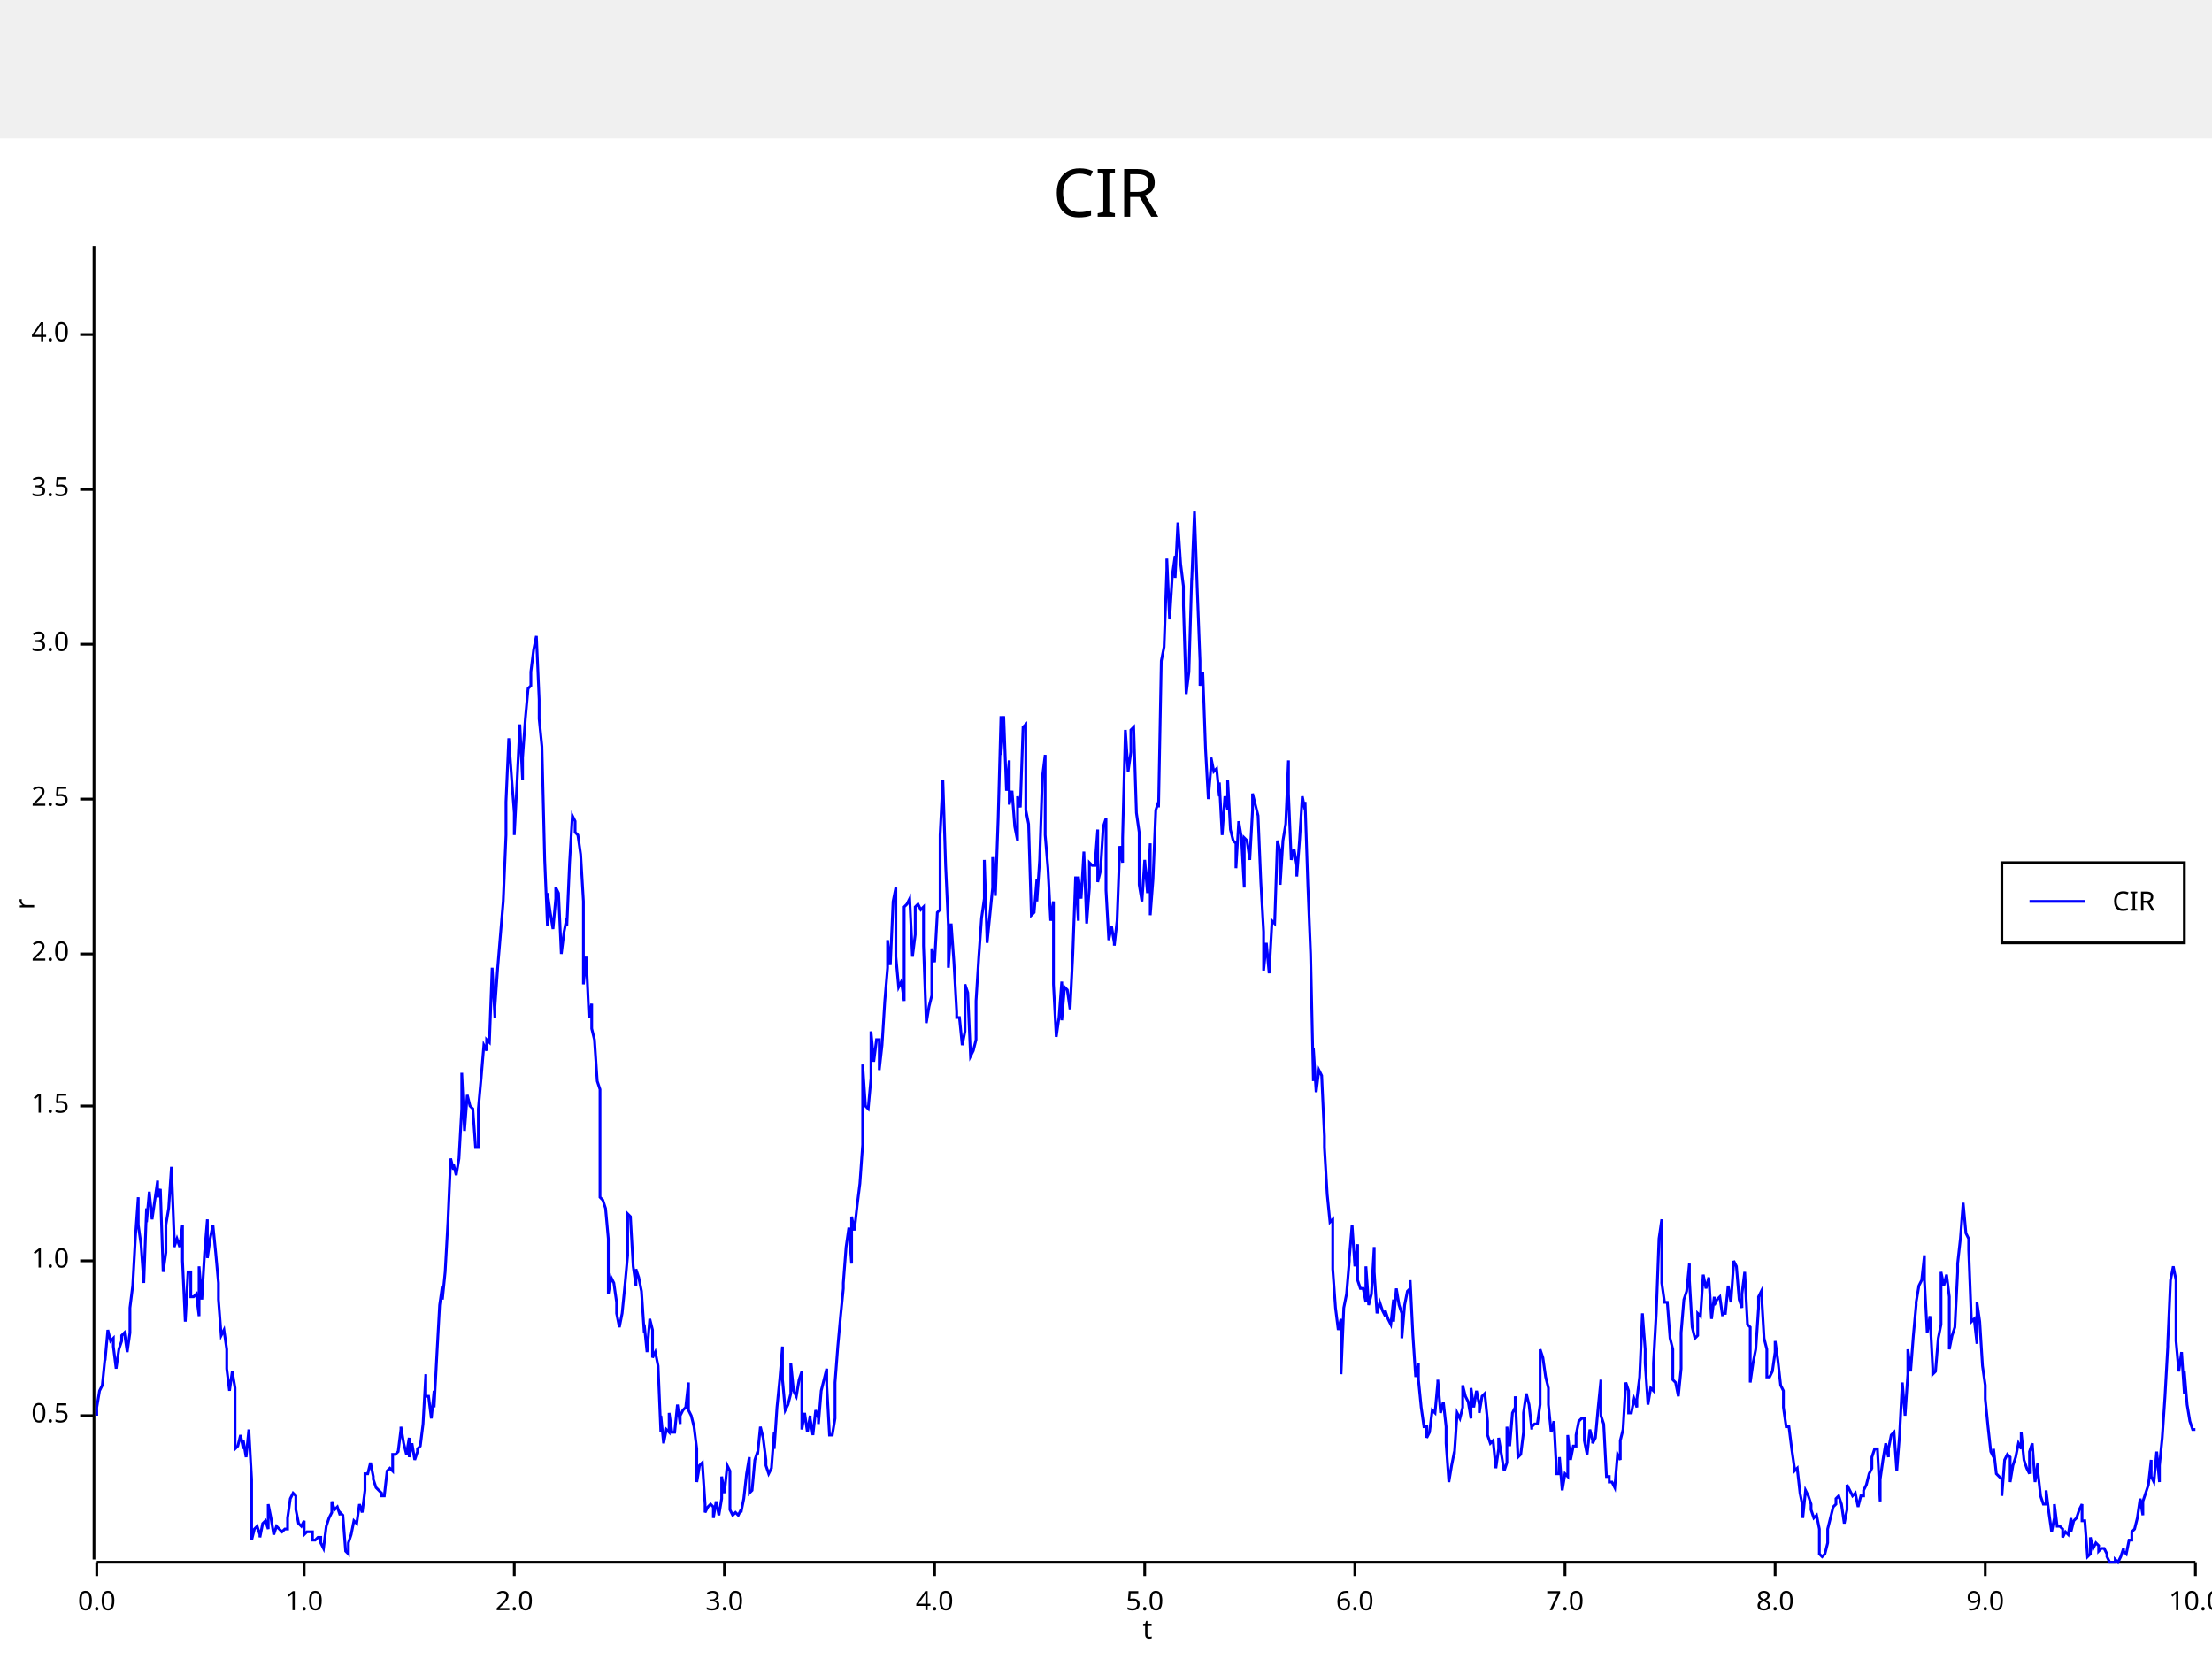
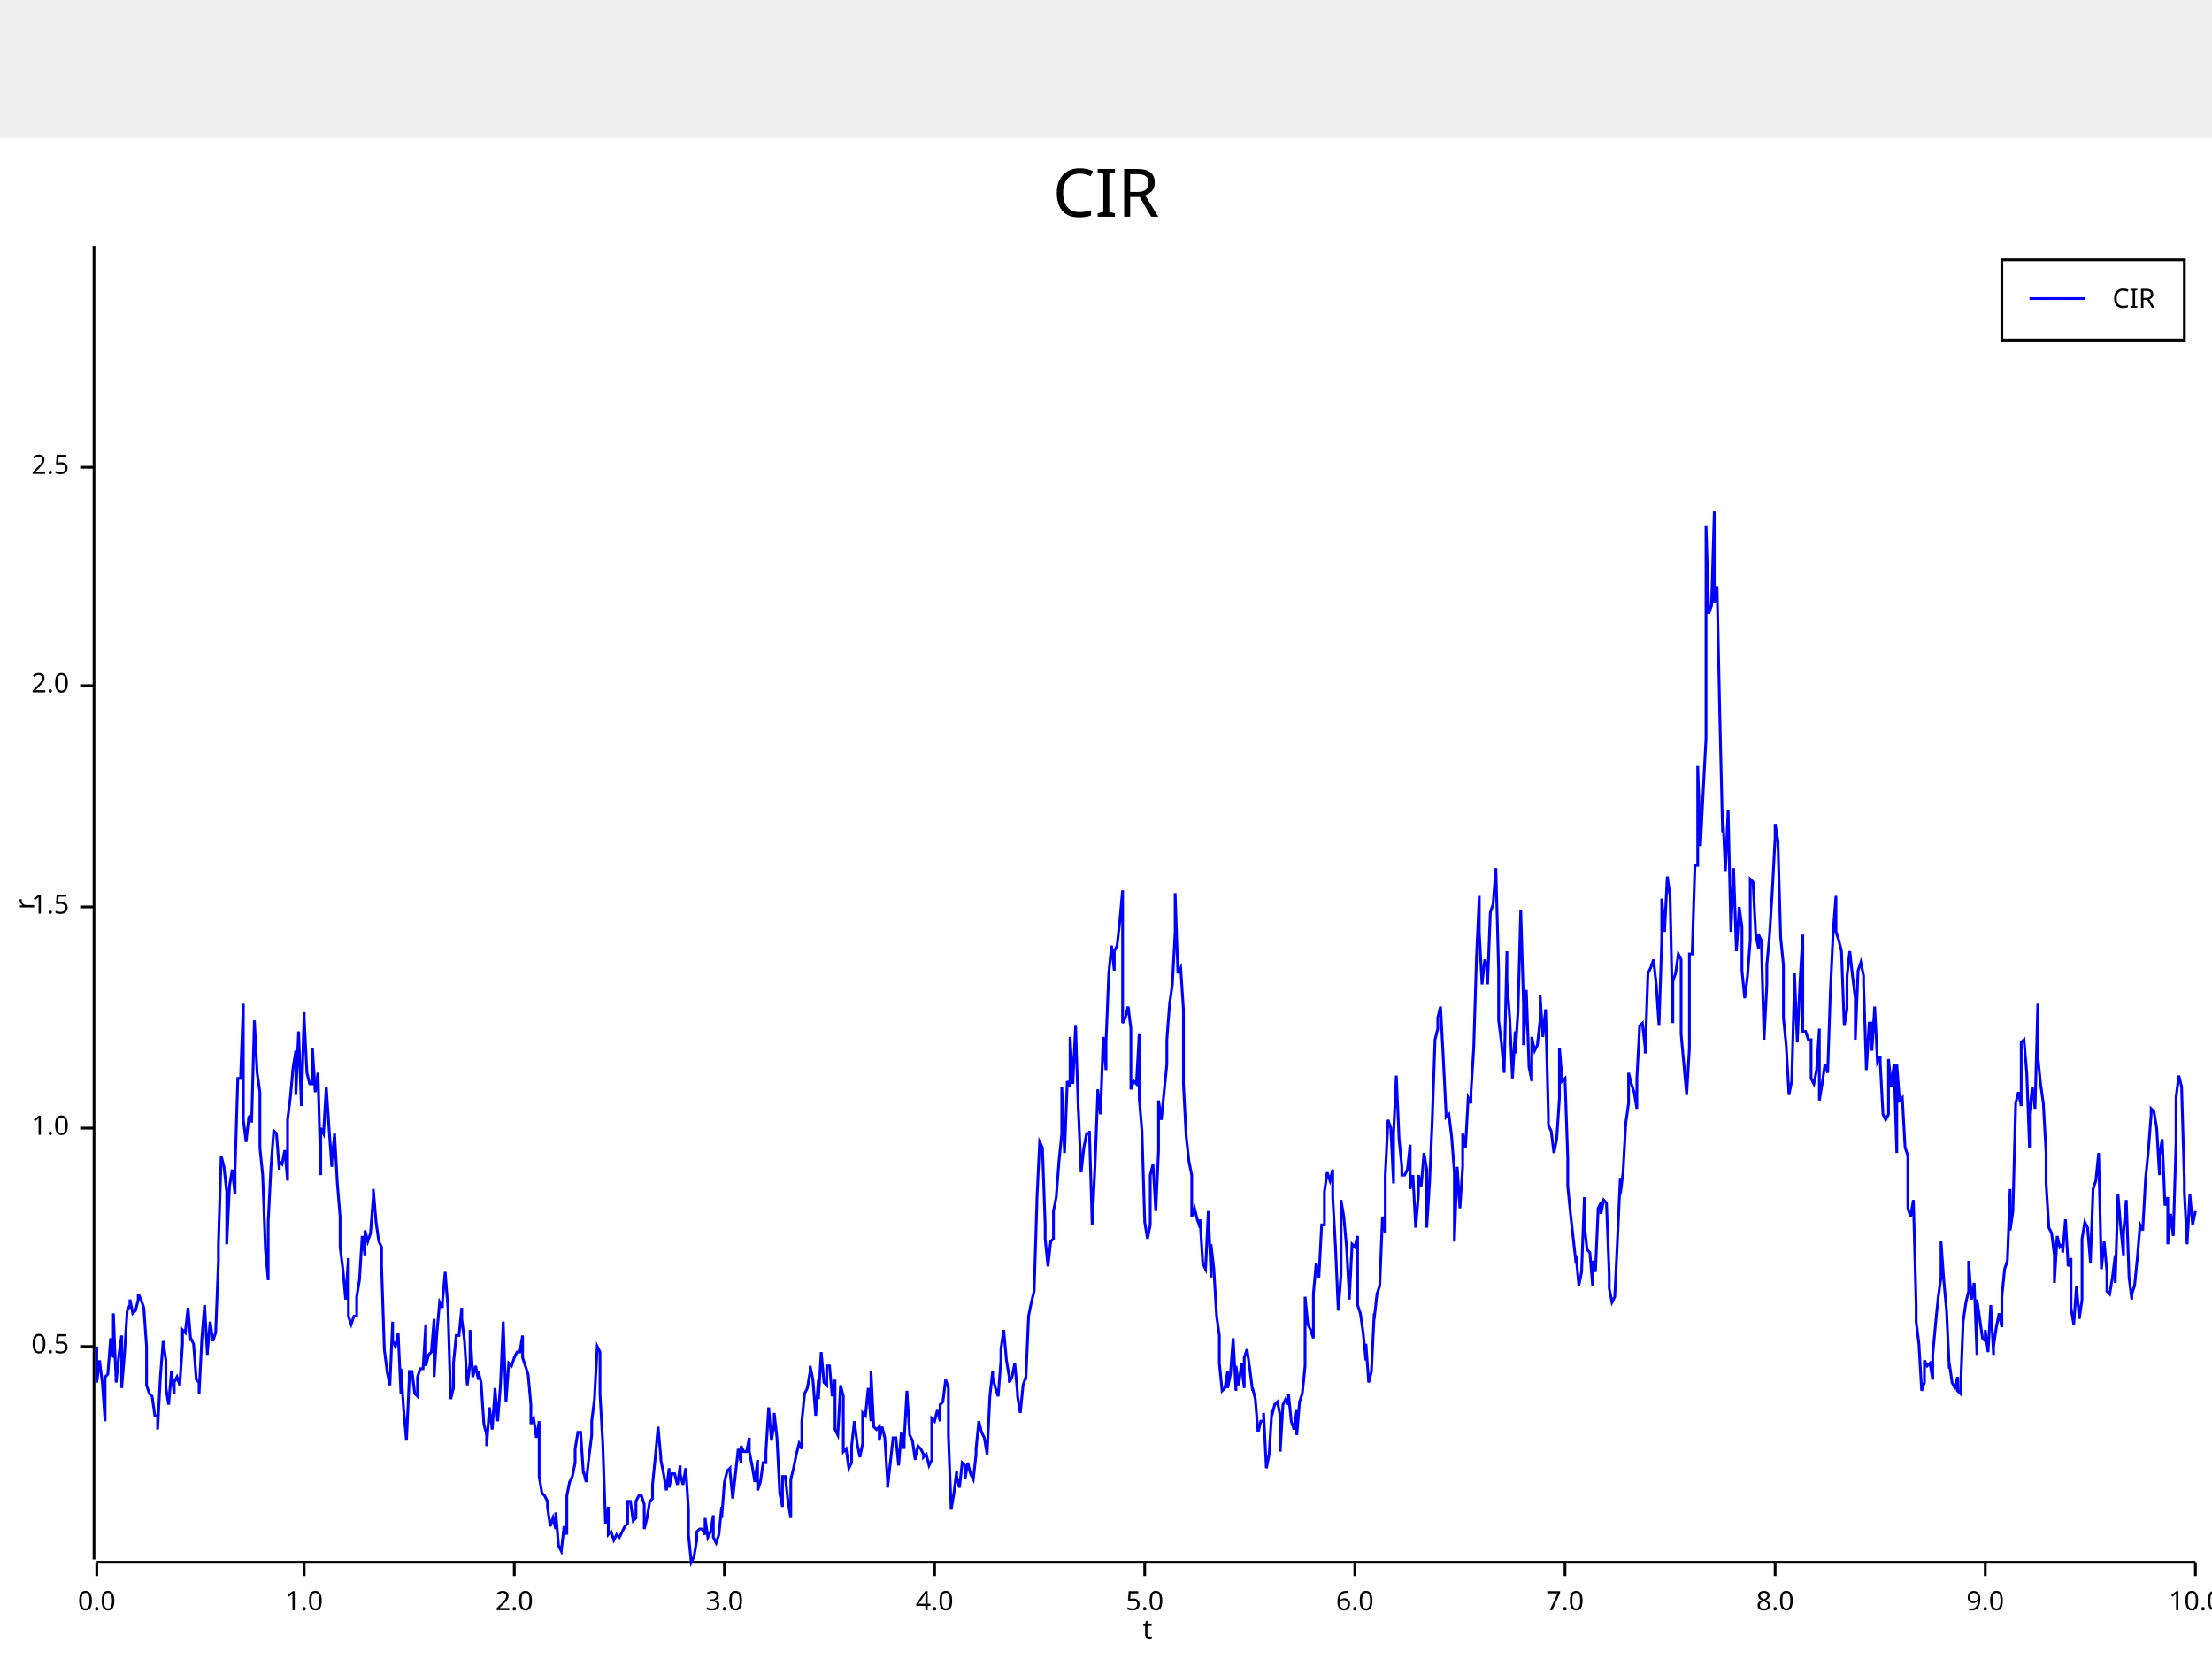
<svg xmlns="http://www.w3.org/2000/svg" width="800" height="600" viewBox="0 0 800 600">
  <text x="400" y="5" dy="0.76em" text-anchor="middle" font-family="sans-serif" font-size="40.323" opacity="1" fill="#000000">

</text>
  <rect x="0" y="50" width="800" height="550" opacity="1" fill="#FFFFFF" stroke="none" />
  <text x="400" y="60" dy="0.76em" text-anchor="middle" font-family="sans-serif" font-size="24.194" opacity="1" fill="#000000">
CIR
</text>
  <text x="5" y="327" dy="0.76em" text-anchor="middle" font-family="sans-serif" font-size="9.677" opacity="1" fill="#000000" transform="rotate(270, 5, 327)">
r
</text>
  <text x="415" y="595" dy="-0.5ex" text-anchor="middle" font-family="sans-serif" font-size="9.677" opacity="1" fill="#000000">
t
</text>
  <polyline fill="none" opacity="1" stroke="#000000" stroke-width="1" points="34,89 34,564 " />
-   <text x="25" y="512" dy="0.5ex" text-anchor="end" font-family="sans-serif" font-size="9.677" opacity="1" fill="#000000">
+   <text x="25" y="487" dy="0.5ex" text-anchor="end" font-family="sans-serif" font-size="9.677" opacity="1" fill="#000000">
0.5
</text>
-   <polyline fill="none" opacity="1" stroke="#000000" stroke-width="1" points="29,512 34,512 " />
-   <text x="25" y="456" dy="0.5ex" text-anchor="end" font-family="sans-serif" font-size="9.677" opacity="1" fill="#000000">
+   <polyline fill="none" opacity="1" stroke="#000000" stroke-width="1" points="29,487 34,487 " />
+   <text x="25" y="408" dy="0.5ex" text-anchor="end" font-family="sans-serif" font-size="9.677" opacity="1" fill="#000000">
1.0
</text>
-   <polyline fill="none" opacity="1" stroke="#000000" stroke-width="1" points="29,456 34,456 " />
-   <text x="25" y="400" dy="0.5ex" text-anchor="end" font-family="sans-serif" font-size="9.677" opacity="1" fill="#000000">
+   <polyline fill="none" opacity="1" stroke="#000000" stroke-width="1" points="29,408 34,408 " />
+   <text x="25" y="328" dy="0.5ex" text-anchor="end" font-family="sans-serif" font-size="9.677" opacity="1" fill="#000000">
1.5
</text>
-   <polyline fill="none" opacity="1" stroke="#000000" stroke-width="1" points="29,400 34,400 " />
-   <text x="25" y="345" dy="0.5ex" text-anchor="end" font-family="sans-serif" font-size="9.677" opacity="1" fill="#000000">
+   <polyline fill="none" opacity="1" stroke="#000000" stroke-width="1" points="29,328 34,328 " />
+   <text x="25" y="248" dy="0.5ex" text-anchor="end" font-family="sans-serif" font-size="9.677" opacity="1" fill="#000000">
2.0
</text>
-   <polyline fill="none" opacity="1" stroke="#000000" stroke-width="1" points="29,345 34,345 " />
-   <text x="25" y="289" dy="0.5ex" text-anchor="end" font-family="sans-serif" font-size="9.677" opacity="1" fill="#000000">
+   <polyline fill="none" opacity="1" stroke="#000000" stroke-width="1" points="29,248 34,248 " />
+   <text x="25" y="169" dy="0.5ex" text-anchor="end" font-family="sans-serif" font-size="9.677" opacity="1" fill="#000000">
2.5
</text>
-   <polyline fill="none" opacity="1" stroke="#000000" stroke-width="1" points="29,289 34,289 " />
-   <text x="25" y="233" dy="0.5ex" text-anchor="end" font-family="sans-serif" font-size="9.677" opacity="1" fill="#000000">
- 3.0
- </text>
-   <polyline fill="none" opacity="1" stroke="#000000" stroke-width="1" points="29,233 34,233 " />
-   <text x="25" y="177" dy="0.5ex" text-anchor="end" font-family="sans-serif" font-size="9.677" opacity="1" fill="#000000">
- 3.5
- </text>
-   <polyline fill="none" opacity="1" stroke="#000000" stroke-width="1" points="29,177 34,177 " />
-   <text x="25" y="121" dy="0.5ex" text-anchor="end" font-family="sans-serif" font-size="9.677" opacity="1" fill="#000000">
- 4.0
- </text>
-   <polyline fill="none" opacity="1" stroke="#000000" stroke-width="1" points="29,121 34,121 " />
+   <polyline fill="none" opacity="1" stroke="#000000" stroke-width="1" points="29,169 34,169 " />
  <polyline fill="none" opacity="1" stroke="#000000" stroke-width="1" points="35,565 794,565 " />
  <text x="35" y="575" dy="0.76em" text-anchor="middle" font-family="sans-serif" font-size="9.677" opacity="1" fill="#000000">
0.0
</text>
  <polyline fill="none" opacity="1" stroke="#000000" stroke-width="1" points="35,565 35,570 " />
  <text x="110" y="575" dy="0.76em" text-anchor="middle" font-family="sans-serif" font-size="9.677" opacity="1" fill="#000000">
1.0
</text>
  <polyline fill="none" opacity="1" stroke="#000000" stroke-width="1" points="110,565 110,570 " />
  <text x="186" y="575" dy="0.76em" text-anchor="middle" font-family="sans-serif" font-size="9.677" opacity="1" fill="#000000">
2.0
</text>
  <polyline fill="none" opacity="1" stroke="#000000" stroke-width="1" points="186,565 186,570 " />
  <text x="262" y="575" dy="0.76em" text-anchor="middle" font-family="sans-serif" font-size="9.677" opacity="1" fill="#000000">
3.0
</text>
  <polyline fill="none" opacity="1" stroke="#000000" stroke-width="1" points="262,565 262,570 " />
  <text x="338" y="575" dy="0.76em" text-anchor="middle" font-family="sans-serif" font-size="9.677" opacity="1" fill="#000000">
4.0
</text>
  <polyline fill="none" opacity="1" stroke="#000000" stroke-width="1" points="338,565 338,570 " />
  <text x="414" y="575" dy="0.76em" text-anchor="middle" font-family="sans-serif" font-size="9.677" opacity="1" fill="#000000">
5.0
</text>
  <polyline fill="none" opacity="1" stroke="#000000" stroke-width="1" points="414,565 414,570 " />
  <text x="490" y="575" dy="0.76em" text-anchor="middle" font-family="sans-serif" font-size="9.677" opacity="1" fill="#000000">
6.0
</text>
  <polyline fill="none" opacity="1" stroke="#000000" stroke-width="1" points="490,565 490,570 " />
  <text x="566" y="575" dy="0.76em" text-anchor="middle" font-family="sans-serif" font-size="9.677" opacity="1" fill="#000000">
7.0
</text>
  <polyline fill="none" opacity="1" stroke="#000000" stroke-width="1" points="566,565 566,570 " />
  <text x="642" y="575" dy="0.76em" text-anchor="middle" font-family="sans-serif" font-size="9.677" opacity="1" fill="#000000">
8.0
</text>
  <polyline fill="none" opacity="1" stroke="#000000" stroke-width="1" points="642,565 642,570 " />
  <text x="718" y="575" dy="0.76em" text-anchor="middle" font-family="sans-serif" font-size="9.677" opacity="1" fill="#000000">
9.0
</text>
  <polyline fill="none" opacity="1" stroke="#000000" stroke-width="1" points="718,565 718,570 " />
  <text x="794" y="575" dy="0.76em" text-anchor="middle" font-family="sans-serif" font-size="9.677" opacity="1" fill="#000000">
10.0
</text>
  <polyline fill="none" opacity="1" stroke="#000000" stroke-width="1" points="794,565 794,570 " />
-   <polyline fill="none" opacity="1" stroke="#0000FF" stroke-width="1" points="35,512 35,509 36,503 37,501 38,491 38,492 39,481 40,485 41,484 41,487 42,495 43,488 44,485 44,483 45,482 46,489 47,482 47,473 48,465 49,447 50,433 50,443 51,450 52,464 53,437 53,442 54,431 55,441 56,434 57,427 57,433 58,430 59,460 60,453 60,443 61,437 62,422 63,448 63,451 64,448 65,451 66,443 66,456 67,478 68,460 69,460 69,469 70,469 71,468 72,476 72,458 73,470 74,453 75,441 75,455 76,448 77,443 78,453 79,464 79,470 80,483 81,481 82,488 82,495 83,503 84,496 85,502 85,524 86,523 87,519 88,524 88,521 89,527 90,517 91,535 91,557 92,553 93,552 94,555 94,556 95,551 96,550 97,553 97,544 98,549 99,555 100,552 101,553 101,553 102,554 103,553 104,553 104,549 105,542 106,540 107,541 107,546 108,551 109,552 110,550 110,555 111,554 112,554 113,554 113,557 114,557 115,556 116,556 116,558 117,560 118,552 119,549 120,547 120,543 121,546 122,545 123,548 123,547 124,548 125,561 126,562 126,558 127,555 128,550 129,551 129,551 130,544 131,547 132,539 132,533 133,533 134,529 135,534 135,535 136,538 137,539 138,540 138,541 139,541 140,532 141,531 142,532 142,526 143,526 144,525 145,517 145,516 146,522 147,526 148,520 148,527 149,522 150,528 151,525 151,524 152,523 153,515 154,497 154,505 155,505 156,513 157,503 157,509 158,490 159,472 160,465 160,470 161,460 162,442 163,419 164,423 164,421 165,425 166,419 167,401 167,388 168,409 169,396 170,400 170,400 171,401 172,415 173,415 173,401 174,390 175,378 176,380 176,376 177,377 178,350 179,368 179,364 180,350 181,338 182,326 183,302 183,290 184,267 185,281 186,294 186,302 187,283 188,262 189,282 189,274 190,260 191,249 192,248 192,243 193,235 194,230 195,253 195,260 196,270 197,311 198,335 198,323 199,330 200,336 201,325 201,321 202,323 203,345 204,337 205,332 205,335 206,312 207,295 208,297 208,301 209,302 210,309 211,326 211,356 212,346 213,368 214,363 214,372 215,376 216,391 217,394 217,433 218,434 219,437 220,448 220,468 221,462 222,464 223,471 223,475 224,480 225,475 226,465 227,454 227,439 228,440 229,458 230,465 230,459 231,462 232,467 233,482 233,479 234,489 235,477 236,481 236,491 237,489 238,494 239,518 239,512 240,522 241,517 242,518 242,511 243,518 244,518 245,508 246,515 246,512 247,510 248,509 249,500 249,510 250,512 251,516 252,524 252,536 253,530 254,529 255,544 255,547 256,545 257,544 258,545 258,549 259,543 260,548 261,542 261,534 262,540 263,530 264,532 264,546 265,548 266,547 267,548 268,546 268,547 269,542 270,533 271,527 271,540 272,539 273,528 274,525 274,526 275,516 276,520 277,528 277,530 278,533 279,531 280,518 280,524 281,509 282,499 283,487 283,499 284,510 285,508 286,504 286,493 287,503 288,505 289,499 290,496 290,517 291,511 292,518 293,512 293,513 294,519 295,510 296,513 296,515 297,503 298,499 299,495 299,501 300,519 301,519 302,513 302,500 303,487 304,476 305,466 305,464 306,451 307,444 308,457 308,440 309,445 310,436 311,428 312,414 312,385 313,400 314,401 315,390 315,373 316,384 317,376 318,376 318,387 319,378 320,362 321,350 321,340 322,349 323,326 324,321 324,346 325,357 326,355 327,362 327,328 328,327 329,325 330,346 331,338 331,328 332,327 333,329 334,328 334,342 335,370 336,364 337,360 337,343 338,348 339,330 340,329 340,302 341,282 342,313 343,335 343,350 344,334 345,348 346,366 346,368 347,368 348,378 349,373 349,356 350,359 351,382 352,380 353,376 353,362 354,346 355,332 356,325 356,311 357,341 358,331 359,321 359,310 360,324 361,296 362,259 362,273 363,259 364,286 365,275 365,291 366,286 367,299 368,304 368,288 369,292 370,263 371,262 371,293 372,298 373,331 374,330 375,318 375,326 376,311 377,281 378,273 378,302 379,314 380,333 381,326 381,356 382,375 383,368 384,355 384,369 385,357 386,358 387,365 387,365 388,345 389,317 390,333 390,317 391,325 392,308 393,334 394,321 394,312 395,313 396,313 397,300 397,319 398,315 399,299 400,296 400,322 401,340 402,335 403,341 403,342 404,333 405,306 406,312 406,303 407,264 408,279 409,272 409,264 410,263 411,294 412,301 412,320 413,326 414,311 415,323 416,305 416,331 417,318 418,293 419,290 419,292 420,239 421,234 422,206 422,202 423,224 424,208 425,201 425,209 426,189 427,204 428,212 428,219 429,251 430,243 431,209 431,210 432,185 433,213 434,239 434,248 435,243 436,271 437,289 438,277 438,274 439,279 440,278 441,288 441,283 442,302 443,288 444,293 444,282 445,300 446,304 447,305 447,314 448,297 449,303 450,321 450,303 451,304 452,311 453,293 453,287 454,291 455,295 456,319 457,337 457,351 458,341 459,352 460,334 460,333 461,334 462,304 463,308 463,320 464,304 465,298 466,275 466,287 467,311 468,307 469,313 469,317 470,304 471,288 472,293 472,290 473,320 474,345 475,391 475,379 476,395 477,387 478,389 479,411 479,415 480,432 481,442 482,441 482,459 483,473 484,481 485,477 485,497 486,473 487,468 488,456 488,455 489,443 490,458 491,450 491,463 492,466 493,466 494,471 494,458 495,472 496,468 497,451 497,460 498,475 499,471 500,474 501,476 501,474 502,477 503,479 504,470 504,478 505,466 506,472 507,475 507,484 508,472 509,467 510,466 510,463 511,483 512,498 513,493 513,499 514,509 515,516 516,516 516,520 517,518 518,510 519,511 520,500 520,499 521,511 522,507 523,516 523,522 524,536 525,530 526,525 526,526 527,511 528,513 529,509 529,501 530,505 531,507 532,513 532,502 533,509 534,503 535,508 535,511 536,505 537,504 538,514 538,519 539,522 540,521 541,531 542,524 542,520 543,526 544,532 545,529 545,516 546,523 547,511 548,509 548,505 549,527 550,526 551,518 551,511 552,504 553,508 554,517 554,516 555,515 556,515 557,508 557,488 558,491 559,498 560,502 560,508 561,518 562,514 563,533 564,533 564,527 565,539 566,533 567,534 567,519 568,528 569,523 570,523 570,519 571,514 572,513 573,513 573,521 574,526 575,517 576,521 576,522 577,520 578,509 579,499 579,512 580,515 581,534 582,534 582,536 583,536 584,538 585,526 586,528 586,521 587,517 588,500 589,503 589,511 590,511 591,506 592,509 592,506 593,498 594,475 595,488 595,493 596,508 597,502 598,503 598,493 599,475 600,448 601,441 601,464 602,471 603,471 604,484 605,488 605,499 606,500 607,505 608,495 608,482 609,470 610,467 611,457 611,463 612,480 613,484 614,483 614,475 615,476 616,461 617,466 617,466 618,462 619,477 620,469 620,472 621,470 622,469 623,476 623,475 624,475 625,465 626,471 627,457 627,456 628,458 629,470 630,473 630,468 631,460 632,479 633,480 633,500 634,493 635,488 636,473 636,469 637,467 638,484 639,488 639,498 640,498 641,496 642,489 642,485 643,492 644,501 645,503 645,509 646,516 647,516 648,524 649,531 649,532 650,531 651,540 652,545 652,549 653,539 654,541 655,544 655,546 656,549 657,548 658,553 658,562 659,563 660,562 661,558 661,553 662,549 663,545 664,544 664,542 665,541 666,544 667,551 668,546 668,537 669,539 670,541 671,540 671,540 672,545 673,541 674,541 674,539 675,537 676,533 677,531 677,527 678,524 679,524 680,543 680,535 681,528 682,522 683,527 683,524 684,519 685,518 686,532 686,532 687,519 688,500 689,512 690,497 690,488 691,496 692,483 693,472 693,471 694,465 695,463 696,454 696,463 697,482 698,476 699,495 699,497 700,496 701,484 702,479 702,460 703,465 704,461 705,469 705,488 706,483 707,480 708,460 708,457 709,448 710,435 711,446 712,448 712,452 713,478 714,477 715,486 715,471 716,478 717,494 718,501 718,506 719,516 720,525 721,527 721,524 722,533 723,534 724,535 724,541 725,528 726,526 727,527 727,536 728,530 729,527 730,522 731,524 731,518 732,528 733,531 734,533 734,525 735,522 736,536 737,529 737,532 738,541 739,544 740,544 740,539 741,547 742,554 743,549 743,544 744,552 745,552 746,553 746,556 747,554 748,555 749,549 749,554 750,550 751,549 752,546 753,544 753,550 754,550 755,563 756,562 756,556 757,560 758,558 759,559 759,561 760,560 761,560 762,562 762,563 763,565 764,565 765,565 765,564 766,565 767,563 768,560 768,561 769,562 770,557 771,557 771,554 772,553 773,549 774,542 775,548 775,543 776,540 777,537 778,528 778,534 779,536 780,525 781,536 781,530 782,520 783,505 784,487 784,486 785,463 786,458 787,463 787,485 788,496 789,489 790,504 790,496 791,508 792,514 793,517 794,517 " />
-   <rect x="724" y="312" width="66" height="29" opacity="1" fill="#FFFFFF" stroke="none" />
-   <rect x="724" y="312" width="66" height="29" opacity="1" fill="none" stroke="#000000" />
-   <text x="764" y="322" dy="0.76em" text-anchor="start" font-family="sans-serif" font-size="9.677" opacity="1" fill="#000000">
+   <polyline fill="none" opacity="1" stroke="#0000FF" stroke-width="1" points="35,487 35,500 36,492 37,500 38,514 38,498 39,497 40,484 41,491 41,475 42,500 43,490 44,483 44,502 45,490 46,474 47,472 47,470 48,475 49,474 50,470 50,468 51,470 52,473 53,487 53,501 54,504 55,505 56,512 57,512 57,517 58,498 59,485 60,492 60,502 61,508 62,496 63,504 63,500 64,498 65,501 66,486 66,481 67,482 68,473 69,485 69,484 70,486 71,499 72,500 72,504 73,484 74,472 75,490 75,489 76,478 77,485 78,482 79,456 79,450 80,418 81,422 82,431 82,450 83,429 84,423 85,432 85,423 86,390 87,390 88,363 88,405 89,413 90,404 91,403 91,406 92,369 93,388 94,395 94,415 95,425 96,452 97,463 97,442 98,422 99,409 100,410 101,423 101,420 102,421 103,416 104,427 104,405 105,397 106,386 107,380 107,396 108,373 109,400 110,366 110,368 111,388 112,392 113,392 113,379 114,395 115,388 116,425 116,408 117,410 118,393 119,408 120,422 120,420 121,410 122,428 123,440 123,451 124,459 125,470 126,455 126,476 127,479 128,476 129,476 129,469 130,463 131,447 132,454 132,445 133,449 134,446 135,433 135,430 136,442 137,449 138,451 138,458 139,488 140,496 141,501 142,478 142,485 143,487 144,482 145,504 145,495 146,510 147,521 148,499 148,496 149,496 150,504 151,505 151,498 152,495 153,495 154,479 154,494 155,490 156,489 157,477 157,498 158,482 159,471 160,473 160,471 161,460 162,473 163,506 164,502 164,493 165,483 166,483 167,473 167,477 168,485 169,501 170,493 170,481 171,498 172,494 173,499 173,496 174,500 175,515 176,519 176,523 177,509 178,517 179,503 179,502 180,514 181,501 182,478 183,507 183,507 184,493 185,494 186,491 186,491 187,489 188,489 189,483 189,491 190,494 191,497 192,508 192,515 193,513 194,520 195,514 195,534 196,540 197,541 198,543 198,545 199,552 200,549 201,553 201,547 202,559 203,561 204,552 205,555 205,541 206,536 207,534 208,529 208,524 209,518 210,518 211,533 211,532 212,536 213,527 214,519 214,514 215,506 216,487 217,489 217,504 218,522 219,551 220,545 220,555 221,554 222,557 223,555 223,555 224,556 225,554 226,552 227,551 227,543 228,543 229,550 230,549 230,543 231,541 232,541 233,544 233,553 234,549 235,543 236,542 236,537 237,527 238,516 239,527 239,528 240,533 241,539 242,531 242,538 243,533 244,533 245,537 246,530 246,533 247,537 248,531 249,546 249,555 250,565 251,563 252,557 252,554 253,553 254,553 255,555 255,549 256,556 257,554 258,548 258,556 259,558 260,555 261,545 261,549 262,536 263,532 264,531 264,532 265,542 266,533 267,524 268,529 268,523 269,525 270,525 271,520 271,525 272,530 273,536 274,528 274,539 275,536 276,529 277,529 277,525 278,509 279,521 280,515 280,511 281,520 282,540 283,545 283,534 284,534 285,543 286,549 286,535 287,531 288,526 289,522 290,524 290,514 291,504 292,502 293,496 293,494 294,499 295,512 296,499 296,506 297,489 298,500 299,501 299,494 300,494 301,505 302,499 302,517 303,519 304,501 305,505 305,525 306,524 307,531 308,529 308,523 309,514 310,522 311,527 312,522 312,511 313,512 314,502 315,514 315,496 316,516 317,517 318,516 318,521 319,516 320,520 321,536 321,538 322,529 323,520 324,520 324,520 325,530 326,518 327,524 327,521 328,503 329,519 330,521 331,528 331,527 332,523 333,524 334,526 334,527 335,526 336,530 337,528 337,513 338,514 339,510 340,514 340,508 341,507 342,499 343,502 343,519 344,546 345,540 346,532 346,534 347,538 348,529 349,530 349,535 350,529 351,533 352,535 353,526 353,524 354,514 355,518 356,520 356,520 357,526 358,505 359,496 359,498 360,502 361,505 362,492 362,488 363,481 364,492 365,498 365,500 366,498 367,493 368,504 368,505 369,511 370,501 371,498 371,499 372,476 373,471 374,467 375,435 375,434 376,413 377,415 378,443 378,448 379,458 380,449 381,448 381,438 382,433 383,420 384,410 384,393 385,417 386,391 387,393 387,375 388,392 389,371 390,402 390,401 391,424 392,415 393,410 394,410 394,409 395,443 396,422 397,396 397,394 398,403 399,375 400,387 400,377 401,352 402,342 403,351 403,344 404,342 405,333 406,322 406,370 407,368 408,364 409,372 409,394 410,391 411,392 412,374 412,397 413,409 414,442 415,448 416,443 416,425 417,421 418,438 419,416 419,398 420,405 421,395 422,385 422,376 423,363 424,356 425,337 425,323 426,352 427,350 428,365 428,392 429,411 430,420 431,425 431,440 432,437 433,441 434,444 434,441 435,457 436,459 437,438 438,462 438,450 439,459 440,476 441,483 441,493 442,503 443,502 444,496 444,502 445,497 446,484 447,503 447,494 448,501 449,493 450,502 450,491 451,488 452,495 453,503 453,502 454,506 455,518 456,514 457,514 457,511 458,531 459,526 460,510 460,512 461,508 462,507 463,512 463,525 464,508 465,506 466,508 466,504 467,514 468,517 469,510 469,519 470,507 471,504 472,494 472,469 473,479 474,481 475,484 475,468 476,457 477,462 478,443 479,443 479,431 480,424 481,427 482,423 482,433 483,451 484,474 485,461 485,434 486,440 487,451 488,469 488,470 489,450 490,451 491,447 491,472 492,475 493,482 494,492 494,486 495,500 496,496 497,475 497,477 498,468 499,465 500,440 501,446 501,425 502,405 503,408 504,428 504,410 505,389 506,412 507,422 507,425 508,425 509,423 510,414 510,430 511,425 512,444 513,432 513,425 514,429 515,417 516,423 516,444 517,428 518,405 519,376 520,372 520,368 521,364 522,383 523,403 523,404 524,403 525,411 526,424 526,449 527,422 528,437 529,422 529,410 530,415 531,397 532,399 532,395 533,379 534,346 535,324 535,337 536,356 537,347 538,350 538,356 539,330 540,327 541,314 542,351 542,369 543,377 544,388 545,344 545,355 546,368 547,390 548,373 548,381 549,366 550,329 551,363 551,378 552,358 553,386 554,391 554,375 555,380 556,378 557,369 557,360 558,375 559,365 560,404 560,407 561,409 562,417 563,412 564,397 564,379 565,391 566,390 567,419 567,429 568,439 569,448 570,457 570,454 571,465 572,460 573,433 573,443 574,452 575,453 576,465 576,456 577,460 578,437 579,435 579,439 580,434 581,435 582,461 582,466 583,471 584,469 585,448 586,426 586,432 587,424 588,406 589,399 589,388 590,392 591,395 592,401 592,390 593,371 594,370 595,379 595,381 596,352 597,350 598,347 598,347 599,356 600,371 601,340 601,325 602,337 603,317 604,324 605,370 605,355 606,352 607,345 608,347 608,374 609,385 610,396 611,379 611,345 612,345 613,313 614,313 614,277 615,306 616,286 617,267 617,190 618,222 619,219 620,185 620,218 621,212 622,259 623,301 623,293 624,315 625,293 626,337 627,314 627,315 628,344 629,328 630,335 630,351 631,361 632,353 633,340 633,318 634,319 635,338 636,343 636,338 637,340 638,376 639,356 639,349 640,338 641,322 642,303 642,298 643,304 644,339 645,349 645,368 646,378 647,396 648,391 649,355 649,352 650,377 651,355 652,338 652,373 653,373 654,376 655,376 655,390 656,392 657,387 658,372 658,398 659,392 660,385 661,388 661,388 662,358 663,337 664,324 664,337 665,340 666,344 667,371 668,365 668,353 669,344 670,353 671,361 671,376 672,351 673,348 674,353 674,356 675,387 676,370 677,370 677,380 678,364 679,384 680,382 680,384 681,403 682,405 683,403 683,383 684,393 685,385 686,417 686,385 687,398 688,397 689,415 690,418 690,437 691,440 692,434 693,472 693,478 694,486 695,503 696,500 696,492 697,494 698,493 699,499 699,490 700,479 701,469 702,462 702,449 703,463 704,474 705,495 705,493 706,500 707,502 708,498 708,503 709,504 710,478 711,471 712,467 712,456 713,470 714,464 715,490 715,470 716,477 717,484 718,485 718,481 719,489 720,472 721,490 721,487 722,480 723,475 724,480 724,469 725,459 726,456 727,430 727,445 728,438 729,399 730,395 731,400 731,377 732,376 733,388 734,415 734,403 735,393 736,401 737,363 737,382 738,392 739,399 740,417 740,428 741,444 742,446 743,454 743,464 744,447 745,451 746,450 746,453 747,441 748,458 749,455 749,473 750,479 751,465 752,477 753,470 753,448 754,442 755,444 756,456 756,457 757,430 758,427 759,417 759,417 760,459 761,449 762,460 762,467 763,468 764,462 765,454 765,464 766,432 767,444 768,454 768,446 769,434 770,462 771,470 771,468 772,465 773,455 774,443 775,445 775,444 776,426 777,416 778,403 778,401 779,402 780,408 781,425 781,418 782,412 783,436 784,433 784,450 785,439 786,447 787,413 787,397 788,389 789,393 790,427 790,431 791,450 792,432 793,443 794,438 " />
+   <rect x="724" y="94" width="66" height="29" opacity="1" fill="#FFFFFF" stroke="none" />
+   <rect x="724" y="94" width="66" height="29" opacity="1" fill="none" stroke="#000000" />
+   <text x="764" y="104" dy="0.76em" text-anchor="start" font-family="sans-serif" font-size="9.677" opacity="1" fill="#000000">
CIR
</text>
-   <polyline fill="none" opacity="1" stroke="#0000FF" stroke-width="1" points="734,326 754,326 " />
+   <polyline fill="none" opacity="1" stroke="#0000FF" stroke-width="1" points="734,108 754,108 " />
</svg>
